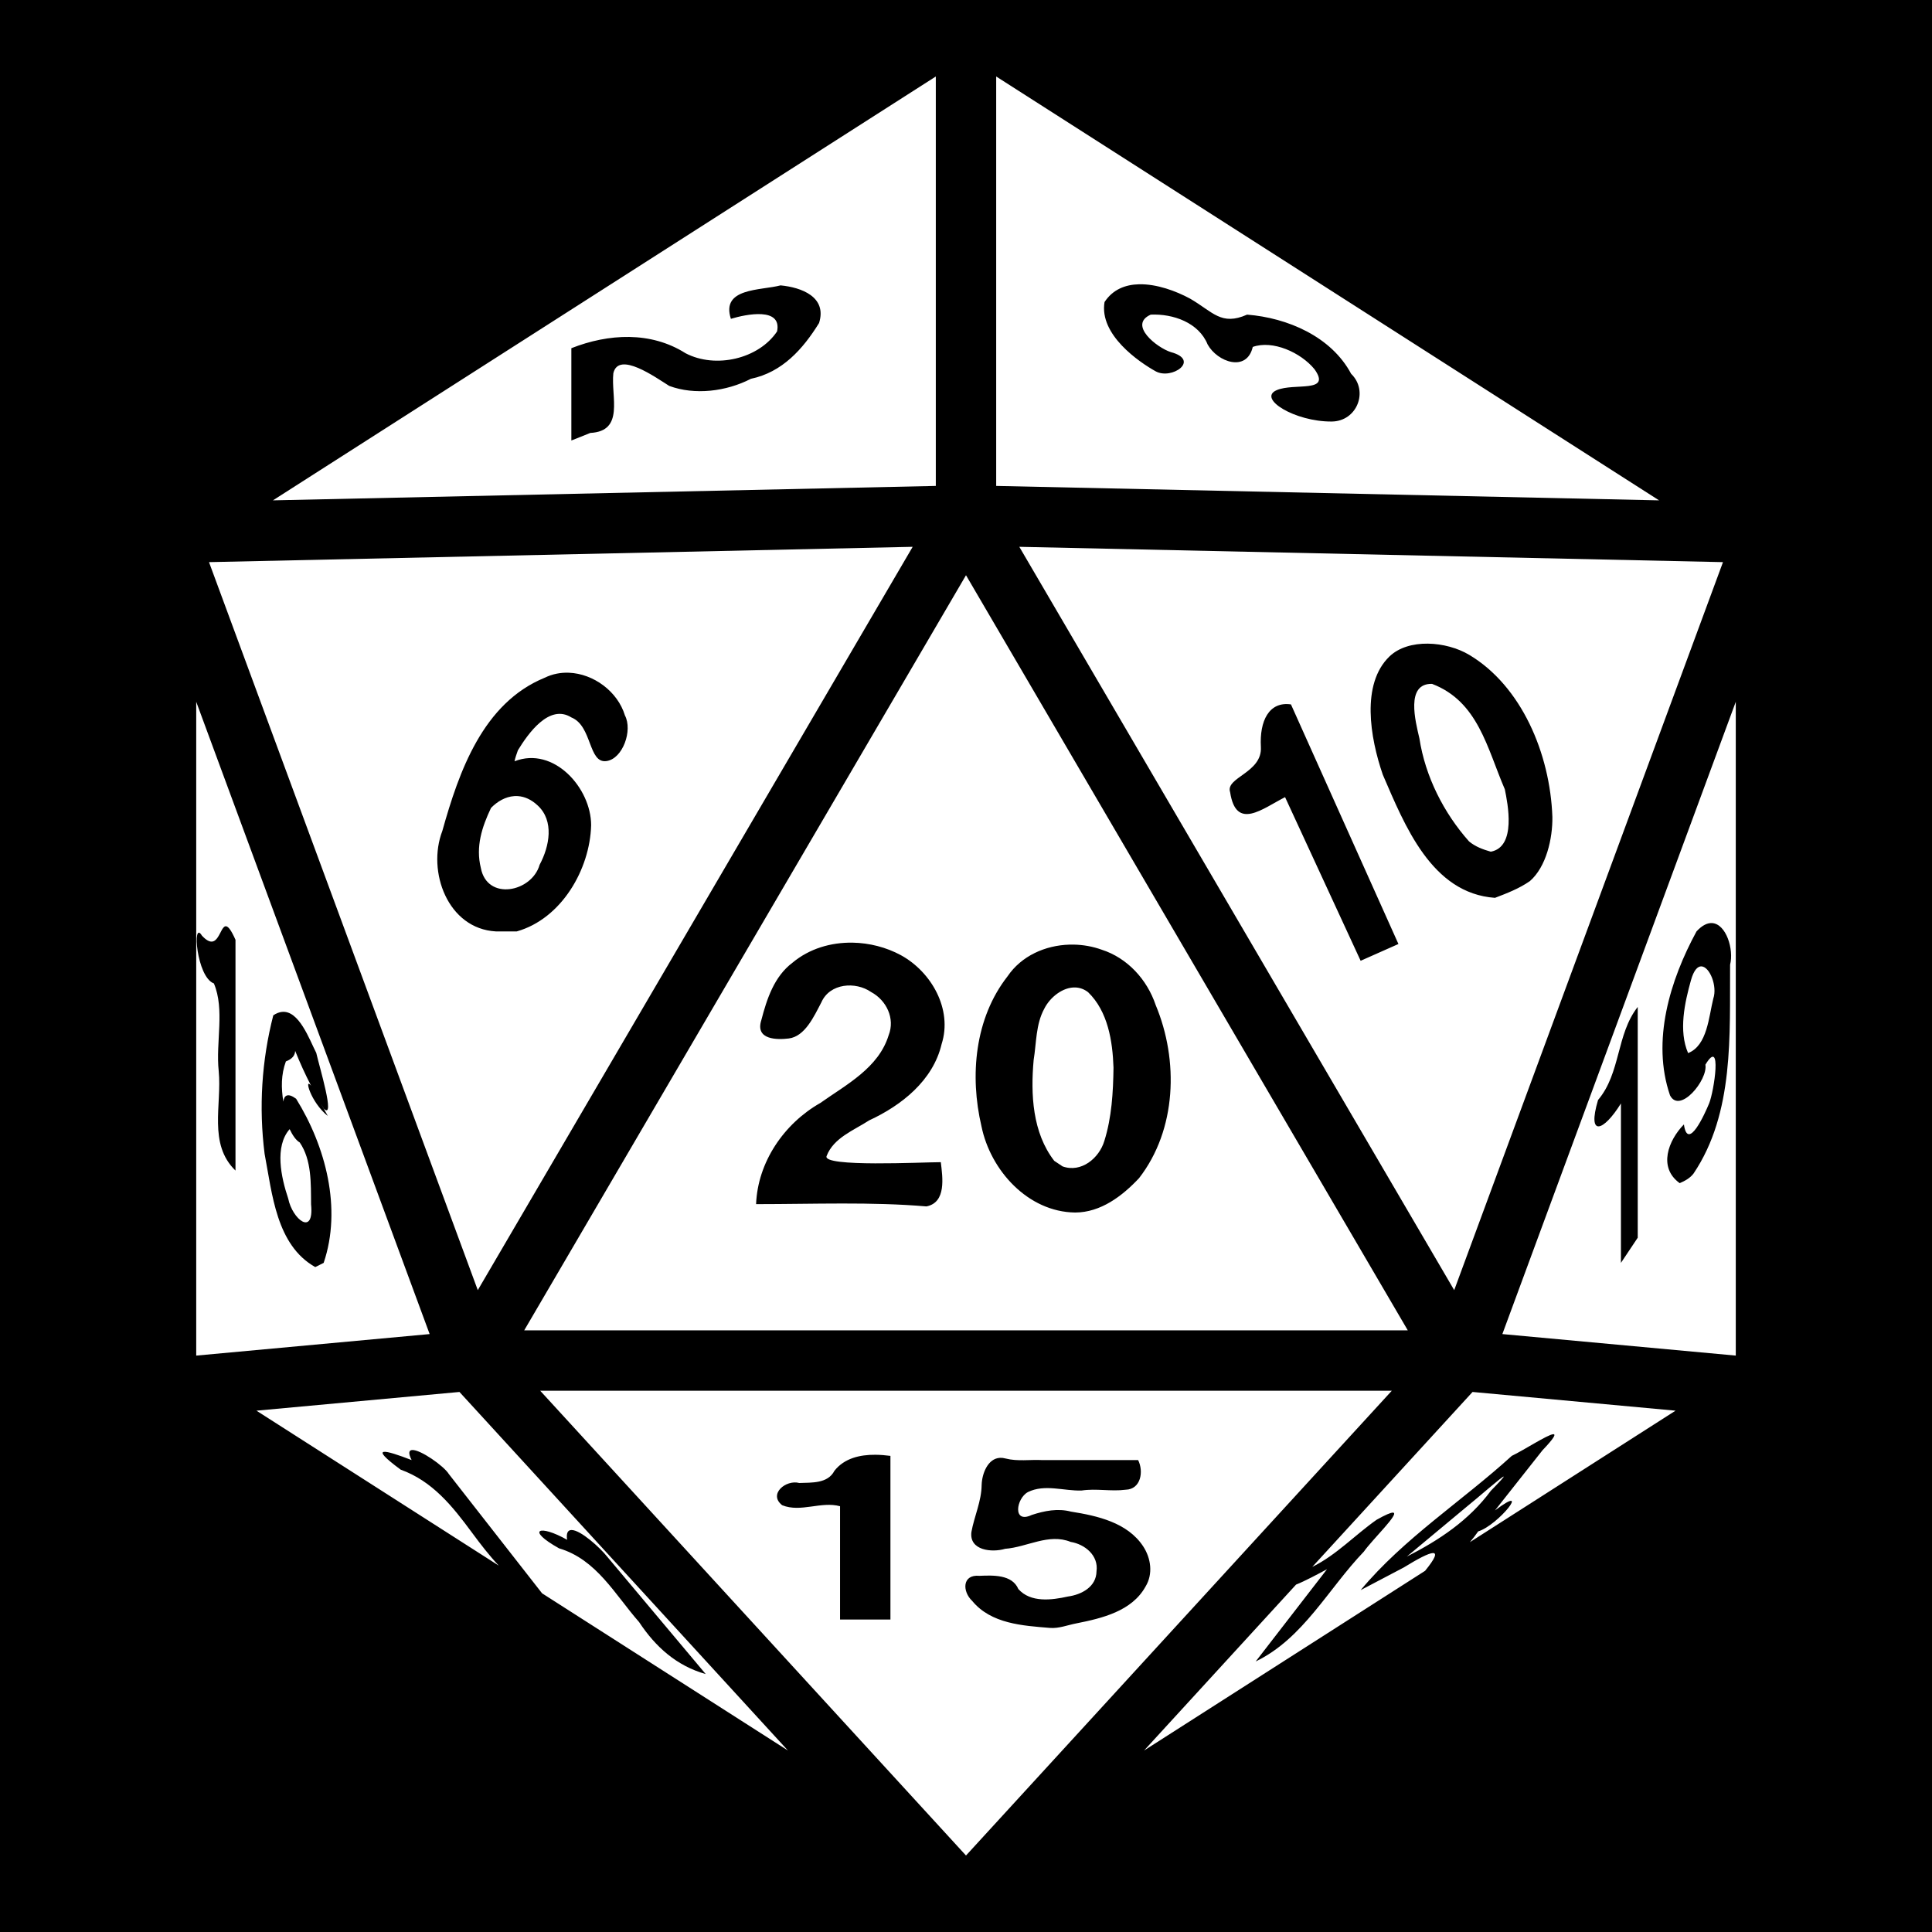
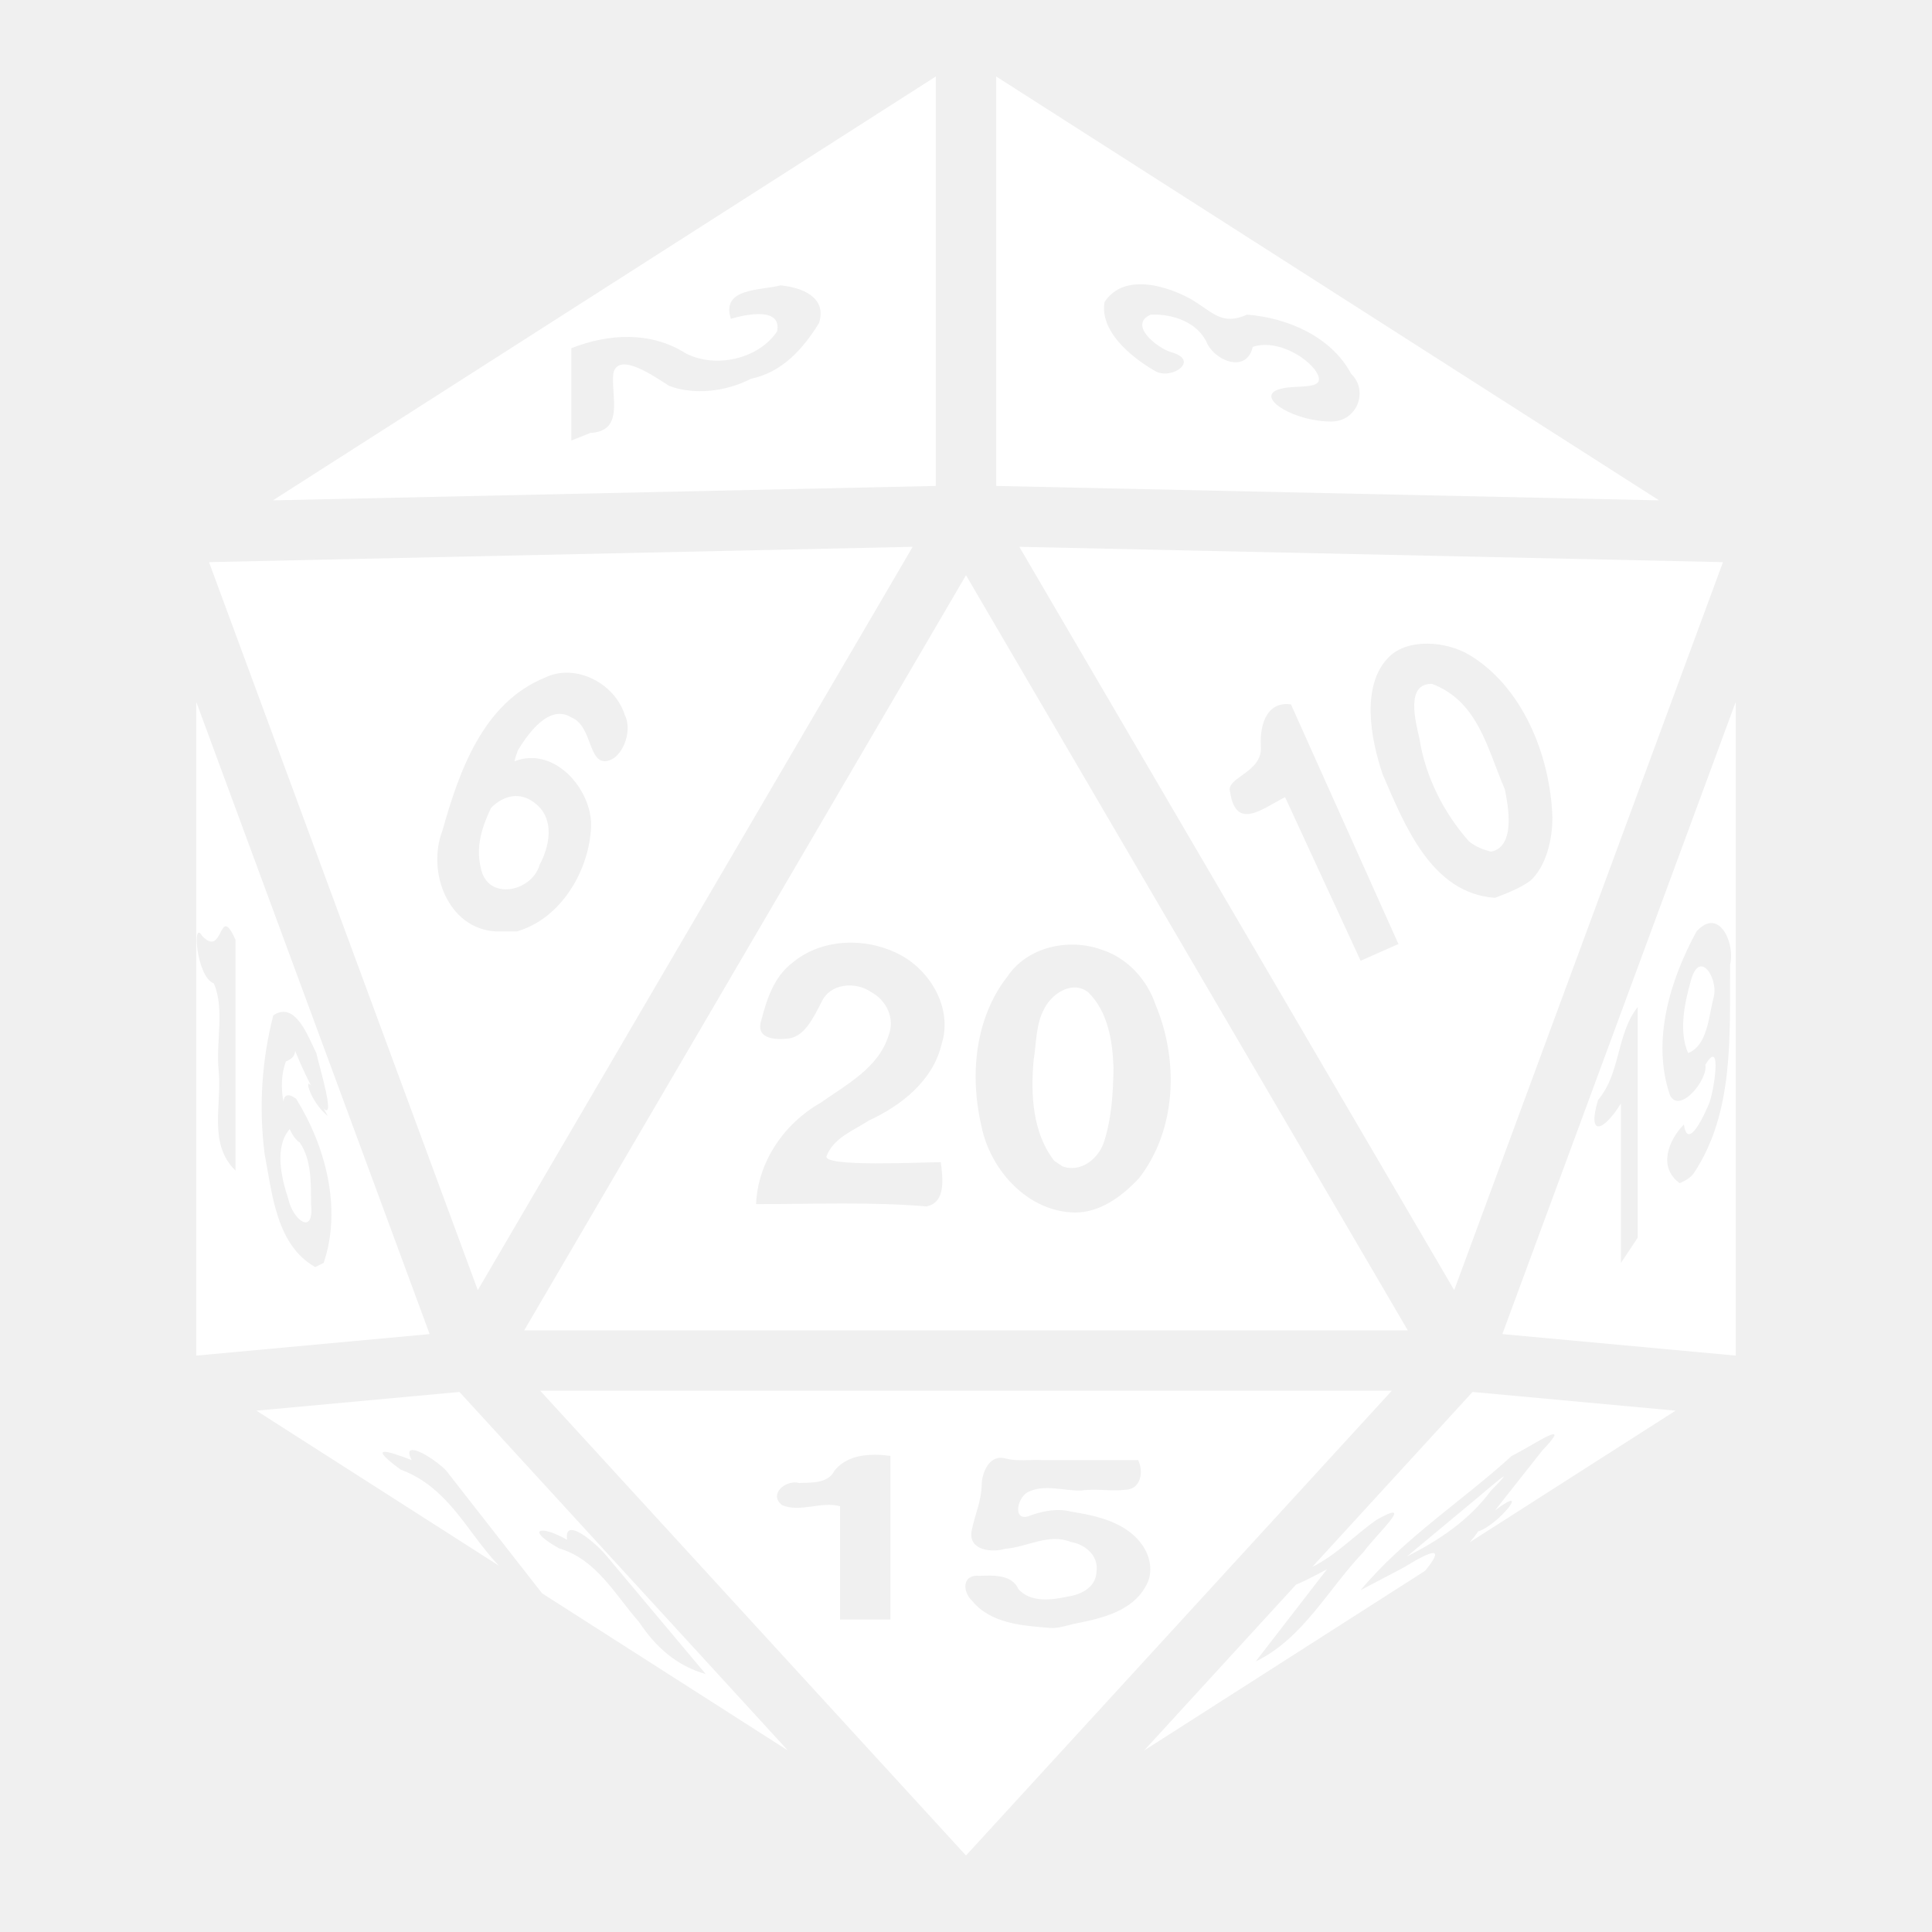
<svg xmlns="http://www.w3.org/2000/svg" viewBox="0 0 512 512">
-   <path d="M0 0h512v512H0z" />
  <path fill="#fff" d="M248 20.27L72.33 132.598 248 128.775zm16 0v108.505l175.67 3.823zm37.844 55.066c4.647-.112 9.772 1.762 13.576 3.824 6.082 3.54 8.205 7.248 15.074 4.22 10.698.844 22.297 5.794 27.568 15.68 4.715 4.574 1.555 12.61-5.167 12.65-9.72.06-19.74-6.075-14.563-8.314 4.65-2.01 14.634.886 10.014-5.56-3.632-4.435-11.085-7.78-16.352-5.897-1.59 6.81-9.382 3.996-11.955-.643-2.357-5.815-9.154-8.18-15.085-7.916-6.06 2.703 1.67 8.784 5.344 9.936 7.904 2.124.217 7.454-4.062 5.07-4.28-2.386-14.993-9.645-13.523-18.34 2.188-3.336 5.514-4.623 9.13-4.71zm-94.987.293c5.534.522 12.383 3.06 10.202 9.975-4.282 6.93-9.778 13.057-18.062 14.782-6.514 3.368-14.885 4.397-21.646 1.883-3.604-2.246-13.427-9.325-14.81-3.354-.666 6.2 3.028 15.352-6.106 15.816l-5.02 2.006v-24.46c9.842-3.876 21.037-4.516 30.266 1.335 7.973 4.16 19.38 1.503 24.252-5.783 1.33-6.494-8.162-4.57-12.24-3.336-2.687-8.26 7.87-7.47 13.163-8.865zm35.012 69.282l-186.48 4.06 71.23 192.93zm28.26 0l115.25 196.99 71.23-192.93zm-14.13 7.53l-117.076 200.11h234.152zm122.4 18.132c3.895.046 7.914 1.155 10.942 2.96 13.828 8.237 21.455 26.145 22.056 42.956.084 5.698-1.618 13.246-5.966 17.016-2.85 1.984-6.025 3.198-9.244 4.432-16.824-1.18-23.932-19.237-29.727-32.625-3.405-9.887-5.777-24.05 1.74-31.32 2.533-2.45 6.305-3.465 10.2-3.42zm-227.627 7.707c6.525.26 12.91 4.953 14.844 11.32 2.083 3.974-.562 11.445-4.857 12.09-4.9.734-3.757-9.317-9.344-11.565-5.88-3.69-11.495 4.34-14.166 8.707-.33.96-.695 1.918-.896 2.914 10.397-4.057 20.312 7.093 20.304 16.953-.312 11.67-7.843 24.777-19.705 28.134h-5.564c-12.7-.706-18.296-15.853-14.163-26.63 4.42-15.785 10.772-33.904 27.134-40.6 2.048-1.002 4.24-1.41 6.413-1.323zm228.725 2.95c-7.066-.148-4.38 9.958-3.338 14.456 1.55 10.1 6.458 19.766 13.15 27.293 1.7 1.414 3.663 2.13 5.764 2.727 6.865-1.254 4.47-12.833 3.72-16.535-4.707-10.907-7.057-23.284-19.296-27.942zM52 185.98v173.266l61.86-5.703zm408 0l-61.86 167.563 61.86 5.703zm-117.88.698l28.478 63.492-10.014 4.447-20.027-43.365c-6.02 3.062-12.98 8.95-14.56-1.303-1.344-3.955 8.546-5.1 8.15-11.993-.393-6.892 2.154-12.126 7.972-11.28zm-205.847 24.3c-2.302.156-4.453 1.392-6.148 3.133-2.417 5.077-4.1 10.268-2.695 15.913 1.668 8.807 13.515 6.41 15.576-.85 2.663-4.976 3.863-11.65-.49-15.696-1.722-1.623-3.514-2.38-5.248-2.5-.335-.024-.666-.023-.995 0zm317.48 33.65c3.69.262 5.783 6.924 4.74 11.038-.137 18.62 1.144 39.21-9.677 55.322-.96 1.253-2.258 1.946-3.675 2.56-5.81-4.17-3.01-11.36 1.114-15.566 1.01 7.297 5.573-2.882 6.676-5.56 1.31-3.18 3.52-17.75-.983-10.27.69 4.05-6.805 13.154-9.38 8.118-4.937-14.41-.017-30.488 7.025-43.436 1.526-1.667 2.933-2.292 4.162-2.205zm-393.823.845c.588.086 1.344 1.032 2.478 3.584v61.156c-7.297-7.04-3.567-17.42-4.45-26.402-.814-7.606 1.655-16.264-1.274-23.193-4.622-1.674-5.797-17.045-3.176-12.672 4.407 4.768 4.657-2.73 6.422-2.472zm166.013 4.34c4.463.077 8.93 1.227 12.8 3.32 8.1 4.427 13.744 14.375 10.792 23.568-2.265 9.636-10.61 16.243-19.195 20.208-4.058 2.644-9.45 4.618-11.283 9.46-1.196 2.994 25.396 1.62 30.267 1.62.47 4.003 1.52 10.68-3.814 11.725-14.52-1.25-29.88-.606-45.14-.606.437-11.176 7.425-21.35 17.023-26.808 6.9-4.875 15.435-9.283 18.1-17.927 1.763-4.44-.56-9.28-4.632-11.47-4.154-2.874-10.947-2.34-13.178 2.7-1.992 3.82-4.38 9.075-8.657 9.604-2.893.358-8.99.475-7.263-4.873 1.46-5.63 3.413-11.567 8.263-15.213 4.45-3.726 10.18-5.403 15.918-5.306zm58.565.517c2.548.043 5.088.494 7.46 1.352 6.835 2.2 12.034 7.93 14.296 14.656 6.14 14.67 5.577 33.025-4.407 45.89-4.434 4.726-10.147 9.084-16.93 9.104-12.504-.152-22.452-11.172-24.83-22.865-3.145-13.39-1.786-28.618 6.913-39.733 3.686-5.435 10-8.212 16.406-8.398.364-.01.728-.012 1.092-.006zm166.388 5.768c-.997-.037-2.02.973-2.777 3.683-1.645 5.895-3.323 13.392-.755 19.298 5.1-1.992 5.47-9.617 6.676-14.437 1.127-3.304-.95-8.46-3.144-8.542zm-165.834 5.593c-3.386-.167-6.824 2.62-8.324 5.64-2.258 4.143-2.065 9.04-2.812 13.594-.813 9.084-.33 19.23 5.457 26.707l2.207 1.472c4.928 1.78 9.694-2.16 11.07-6.74 1.962-6.234 2.34-12.9 2.43-19.407-.235-7.035-1.47-14.922-6.73-20.012-1.044-.813-2.17-1.196-3.298-1.252zm148.954 5.158v61.156l-4.452 6.672v-42.254c-4.61 7.453-9.028 9.044-6.066-.912 6.054-7.15 4.81-17.41 10.518-24.662zm-359.37 1.11c.02.07.043.14.063.208 4.513-.497 7.276 7.277 9.104 10.865.8 3.573 5.12 17.77 2.032 14.798-.273-.453-.53-.914-.795-1.37l1.837 3.3c-4.598-3.657-6.375-10.487-4.444-8.024-1.558-3.014-2.96-6.095-4.218-9.24-.06 1.18-.727 2.115-2.465 2.793-1.287 3.49-1.265 7.08-.67 10.645.2-1.67 1.175-2.384 3.385-.754 7.842 12.624 12.176 29.107 7.298 43.498l-2.224 1.11c-10.357-5.83-11.404-19.436-13.427-30.003-1.555-12.29-.788-24.71 2.3-36.71.807-.547 1.567-.828 2.284-.907-.02-.07-.042-.137-.06-.207zm.06.208c.114.417.237.826.368 1.225-.12-.408-.25-.813-.365-1.224zm2.052 31.07c-4.06 4.626-2.26 12.79-.377 18.4 1.108 5.507 6.916 10.14 6.056 1.52-.05-5.63.17-11.725-3-16.39-.96-.537-1.907-1.898-2.678-3.53zm66.396 69.317L256 491.73l112.846-123.177zm-21.394.33l-53.797 4.96 64.223 41.065c-2.556-2.703-4.856-5.71-7.118-8.763-5.132-6.95-10.468-13.657-18.88-16.672-8.736-6.442-4.18-5.276 2.9-2.537-.948-1.854-.725-2.61.123-2.668 2.17-.153 8.43 4.226 9.74 6.37l24.706 31.606 65.15 41.656zm268.48 0l-42.472 46.36c6.404-3.148 11.38-8.538 17.056-12.493 2.396-1.346 3.72-1.896 4.295-1.89 2.055.017-5.43 7.116-7.682 10.333-9.42 9.813-16.066 23.033-28.668 29.114l18.914-24.46c-2.32 1.26-5.94 3.19-8.21 4.085l-40.28 43.968 74.468-47.615c5.48-6.718 1.903-5.537-5.64-.896l-11.438 6.014c11.46-13.746 26.855-23.568 40.053-35.582 3.162-1.492 9.503-5.663 10.986-5.738.777-.04.22 1.045-2.824 4.228l-12.613 15.965c10.01-7.533.884 3.926-4.45 5.56-.695 1.01-1.44 1.95-2.212 2.862l54.512-34.856zm-158.265 16.644c1.358.01 2.71.125 3.998.295v43.365h-13.35v-30.02c-5.04-1.378-10.417 1.722-15.34-.27-3.758-2.94 1.01-6.846 4.524-5.89 3.278-.126 7.556.197 9.324-3.234 2.635-3.34 6.77-4.274 10.845-4.246zm33.048.81c.464-.02.963.037 1.497.186 3.147.81 6.466.245 9.695.413h25.402c1.503 2.992.752 7.75-3.305 7.855-3.893.51-7.81-.382-11.69.212-4.698.146-9.753-1.773-14.198.404-3.122 1.66-4.165 8.505.988 6.076 3.366-1.11 6.912-1.807 10.408-.89 6.984 1.103 14.966 2.89 19.125 9.19 2.076 3.156 2.672 7.337.633 10.67-3.602 6.528-11.534 8.407-18.295 9.75-2.337.443-4.66 1.404-7.03 1.21-7.245-.593-15.603-1.083-20.603-7.144-2.662-2.494-2.703-7.097 1.903-6.66 3.57-.142 8.657-.4 10.322 3.505 3.247 3.66 8.837 2.94 13.127 1.98 3.588-.483 7.53-2.548 7.584-6.673.59-4.21-3.078-7.18-6.844-7.8-5.818-2.365-11.57 1.405-17.37 1.827-3.463 1.046-9.578.48-8.936-4.465.76-4.188 2.663-8.108 2.71-12.46.09-3.005 1.634-7.03 4.877-7.184zm133.47 4.975c-.21-.248-6.99 5.744-9.92 8.08l-15.75 13.118c8.59-4.363 16.472-9.61 22.275-17.448 2.553-2.6 3.476-3.652 3.394-3.75zm-247.032 14.16c2.39-.02 7.543 4.65 9.45 7.06l26.11 31.11c-7.722-2.182-13.29-7.19-17.653-13.777-6.43-7.316-11.282-16.606-21.213-19.54-8.943-5.002-5.18-6.42 2.133-2.264-.273-1.858.24-2.582 1.174-2.59z" />
</svg>
